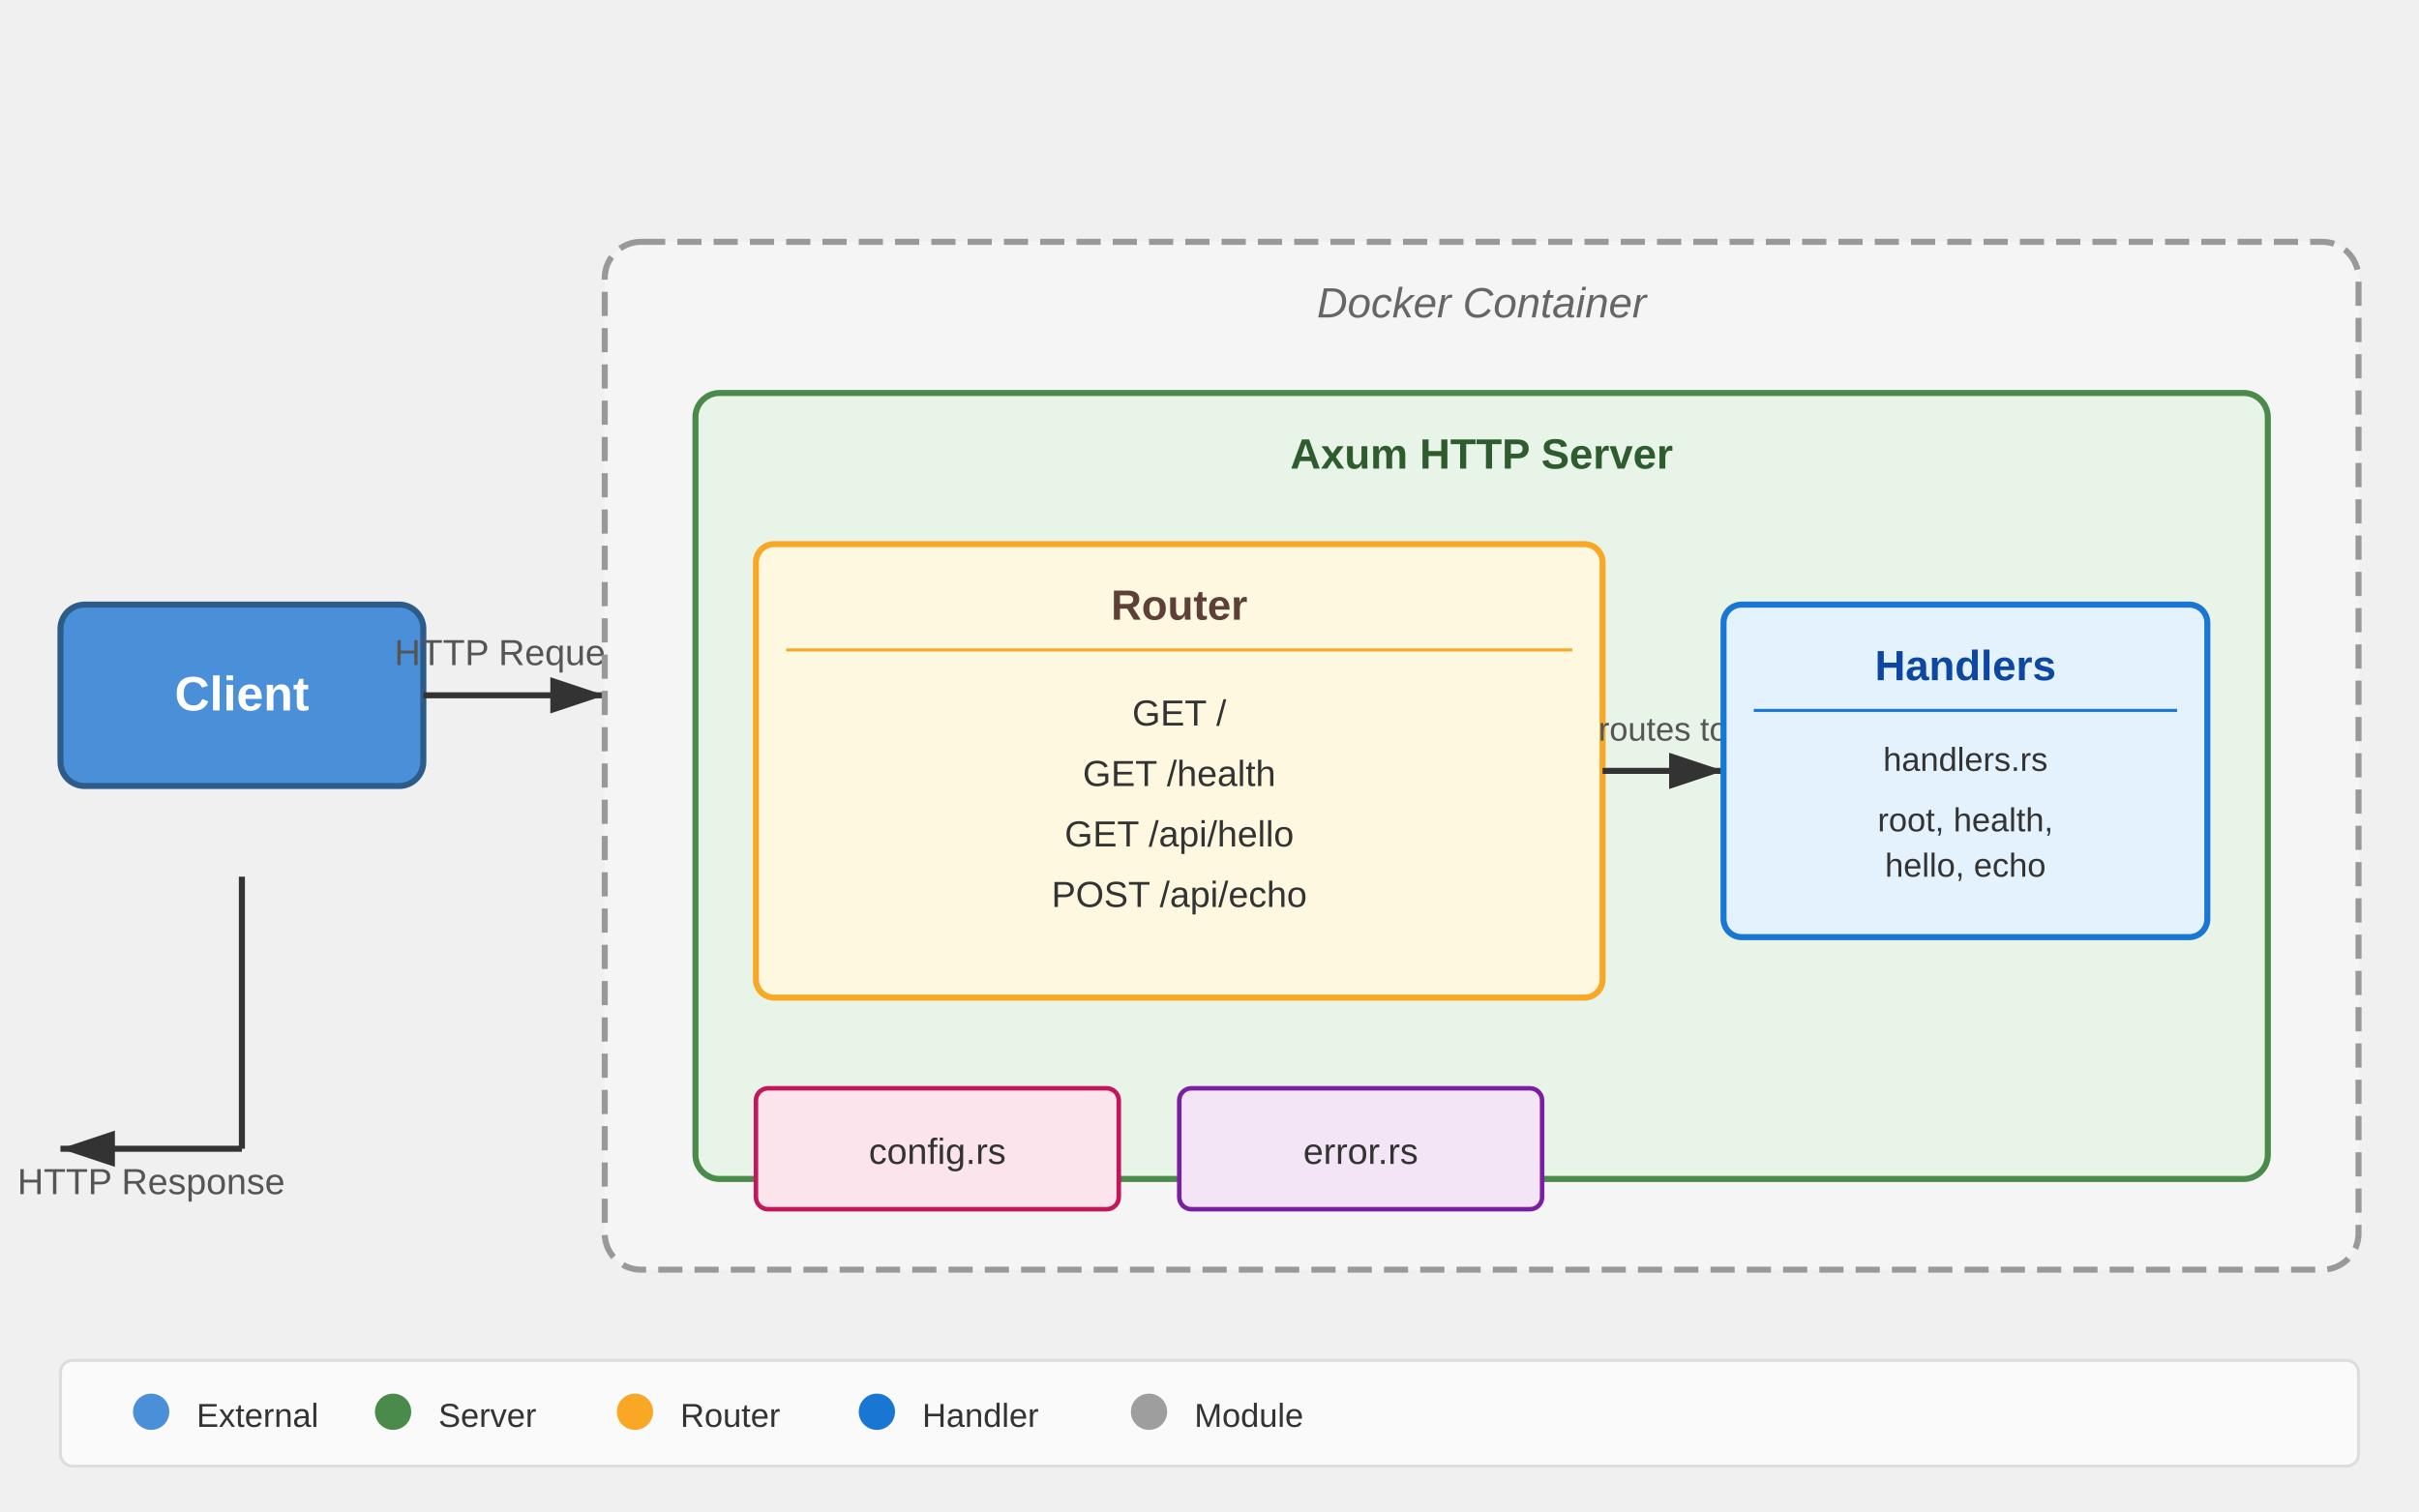
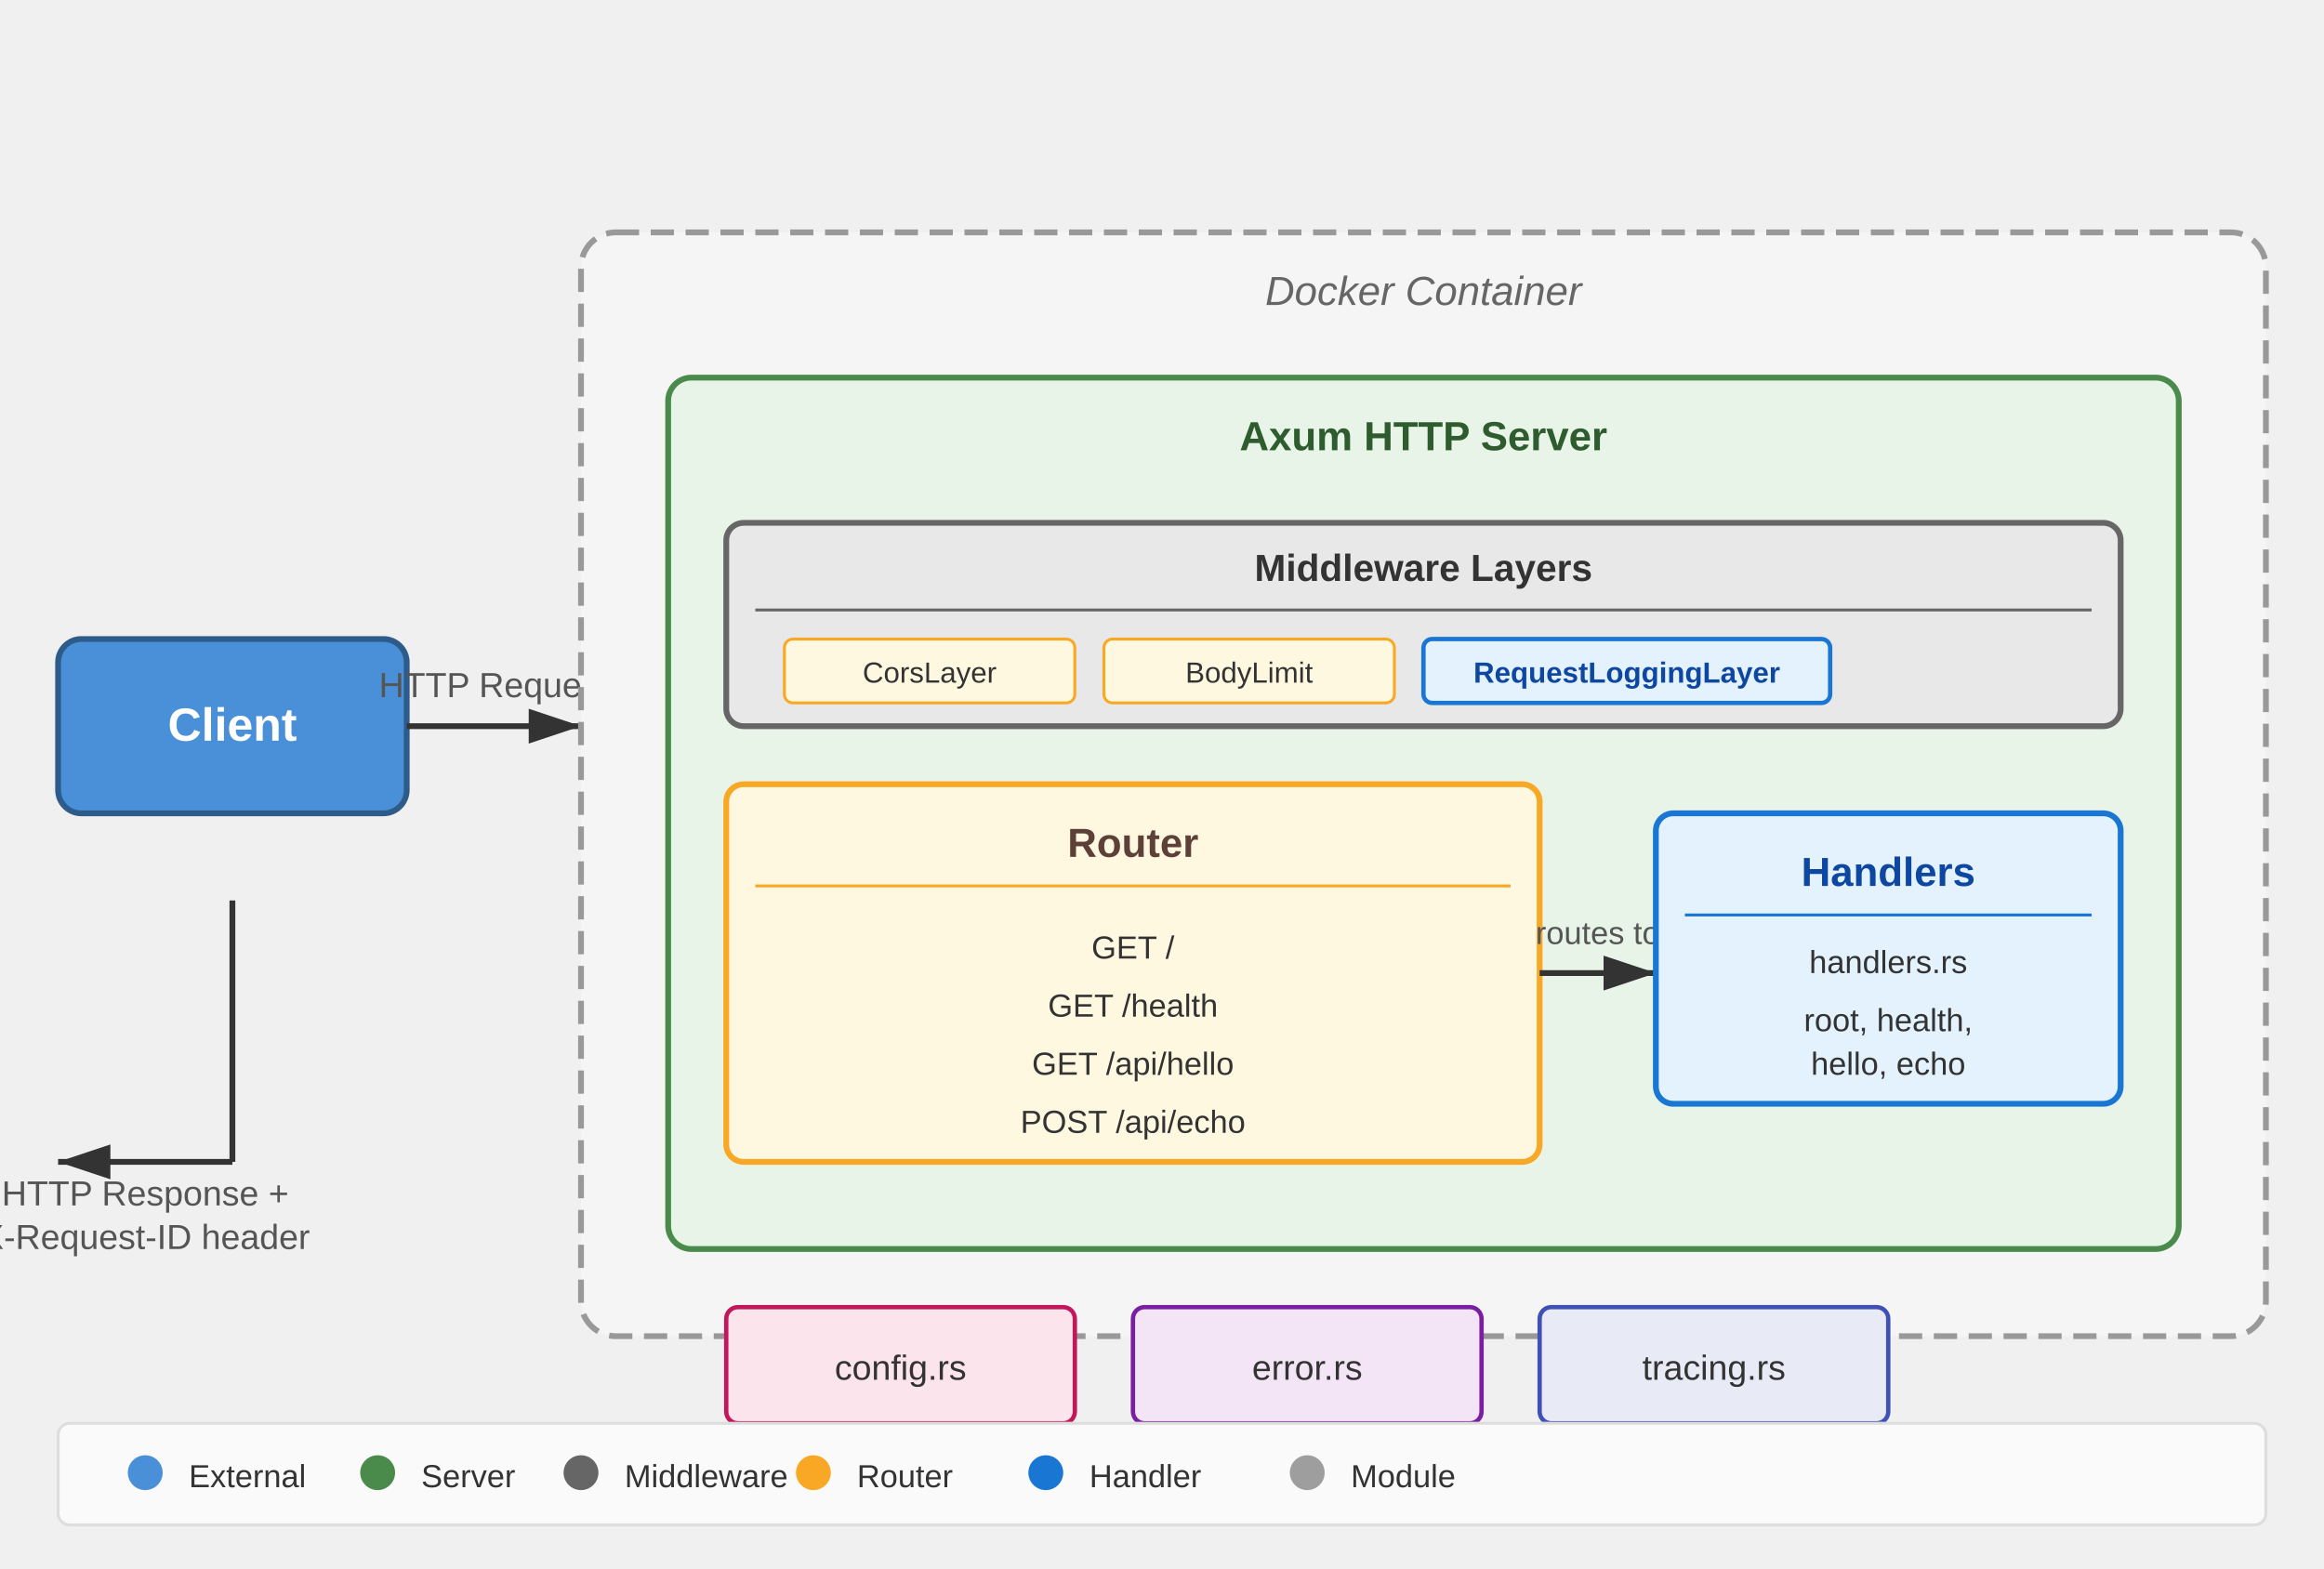
- <svg xmlns="http://www.w3.org/2000/svg" viewBox="0 0 800 500" font-family="Arial, sans-serif">
+ <svg xmlns="http://www.w3.org/2000/svg" viewBox="0 0 800 540" font-family="Arial, sans-serif">
  <defs>
    <marker id="arrow" markerWidth="10" markerHeight="10" refX="9" refY="3" orient="auto" markerUnits="strokeWidth">
      <path d="M0,0 L0,6 L9,3 z" fill="#333" />
    </marker>
  </defs>
-   <rect x="20" y="200" width="120" height="60" rx="8" fill="#4A90D9" stroke="#2E5C8A" stroke-width="2" />
-   <text x="80" y="235" text-anchor="middle" fill="white" font-size="16" font-weight="bold">Client</text>
-   <line x1="140" y1="230" x2="200" y2="230" stroke="#333" stroke-width="2" marker-end="url(#arrow)" />
-   <text x="170" y="220" text-anchor="middle" font-size="12" fill="#555">HTTP Request</text>
-   <rect x="200" y="80" width="580" height="340" rx="12" fill="#F5F5F5" stroke="#999" stroke-width="2" stroke-dasharray="8,4" />
+   <rect x="20" y="220" width="120" height="60" rx="8" fill="#4A90D9" stroke="#2E5C8A" stroke-width="2" />
+   <text x="80" y="255" text-anchor="middle" fill="white" font-size="16" font-weight="bold">Client</text>
+   <line x1="140" y1="250" x2="200" y2="250" stroke="#333" stroke-width="2" marker-end="url(#arrow)" />
+   <text x="170" y="240" text-anchor="middle" font-size="12" fill="#555">HTTP Request</text>
+   <rect x="200" y="80" width="580" height="380" rx="12" fill="#F5F5F5" stroke="#999" stroke-width="2" stroke-dasharray="8,4" />
  <text x="490" y="105" text-anchor="middle" font-size="14" fill="#666" font-style="italic">Docker Container</text>
-   <rect x="230" y="130" width="520" height="260" rx="8" fill="#E8F4E8" stroke="#4A8A4A" stroke-width="2" />
+   <rect x="230" y="130" width="520" height="300" rx="8" fill="#E8F4E8" stroke="#4A8A4A" stroke-width="2" />
  <text x="490" y="155" text-anchor="middle" font-size="14" fill="#2E5C2E" font-weight="bold">Axum HTTP Server</text>
-   <rect x="250" y="180" width="280" height="150" rx="6" fill="#FFF8E1" stroke="#F9A825" stroke-width="2" />
-   <text x="390" y="205" text-anchor="middle" font-size="14" fill="#5D4037" font-weight="bold">Router</text>
-   <line x1="260" y1="215" x2="520" y2="215" stroke="#F9A825" stroke-width="1" />
-   <text x="390" y="240" text-anchor="middle" font-size="12" fill="#333">GET /</text>
-   <text x="390" y="260" text-anchor="middle" font-size="12" fill="#333">GET /health</text>
-   <text x="390" y="280" text-anchor="middle" font-size="12" fill="#333">GET /api/hello</text>
-   <text x="390" y="300" text-anchor="middle" font-size="12" fill="#333">POST /api/echo</text>
-   <line x1="530" y1="255" x2="570" y2="255" stroke="#333" stroke-width="2" marker-end="url(#arrow)" />
-   <text x="550" y="245" text-anchor="middle" font-size="11" fill="#555">routes to</text>
-   <rect x="570" y="200" width="160" height="110" rx="6" fill="#E3F2FD" stroke="#1976D2" stroke-width="2" />
-   <text x="650" y="225" text-anchor="middle" font-size="14" fill="#0D47A1" font-weight="bold">Handlers</text>
-   <line x1="580" y1="235" x2="720" y2="235" stroke="#1976D2" stroke-width="1" />
-   <text x="650" y="255" text-anchor="middle" font-size="11" fill="#333">handlers.rs</text>
-   <text x="650" y="275" text-anchor="middle" font-size="11" fill="#333">root, health,</text>
-   <text x="650" y="290" text-anchor="middle" font-size="11" fill="#333">hello, echo</text>
-   <rect x="250" y="360" width="120" height="40" rx="4" fill="#FCE4EC" stroke="#C2185B" stroke-width="1.5" />
-   <text x="310" y="385" text-anchor="middle" font-size="12" fill="#333">config.rs</text>
-   <rect x="390" y="360" width="120" height="40" rx="4" fill="#F3E5F5" stroke="#7B1FA2" stroke-width="1.5" />
-   <text x="450" y="385" text-anchor="middle" font-size="12" fill="#333">error.rs</text>
-   <line x1="80" y1="290" x2="80" y2="380" stroke="#333" stroke-width="2" />
-   <line x1="80" y1="380" x2="20" y2="380" stroke="#333" stroke-width="2" marker-end="url(#arrow)" />
-   <text x="50" y="395" text-anchor="middle" font-size="12" fill="#555">HTTP Response</text>
-   <rect x="20" y="450" width="760" height="35" rx="4" fill="#FAFAFA" stroke="#DDD" stroke-width="1" />
-   <circle cx="50" cy="467" r="6" fill="#4A90D9" />
-   <text x="65" y="472" font-size="11" fill="#333">External</text>
-   <circle cx="130" cy="467" r="6" fill="#4A8A4A" />
-   <text x="145" y="472" font-size="11" fill="#333">Server</text>
-   <circle cx="210" cy="467" r="6" fill="#F9A825" />
-   <text x="225" y="472" font-size="11" fill="#333">Router</text>
-   <circle cx="290" cy="467" r="6" fill="#1976D2" />
-   <text x="305" y="472" font-size="11" fill="#333">Handler</text>
-   <circle cx="380" cy="467" r="6" fill="#9E9E9E" />
-   <text x="395" y="472" font-size="11" fill="#333">Module</text>
+   <rect x="250" y="180" width="480" height="70" rx="6" fill="#E8E8E8" stroke="#666" stroke-width="2" />
+   <text x="490" y="200" text-anchor="middle" font-size="13" fill="#333" font-weight="bold">Middleware Layers</text>
+   <line x1="260" y1="210" x2="720" y2="210" stroke="#666" stroke-width="1" />
+   <rect x="270" y="220" width="100" height="22" rx="3" fill="#FFF8E1" stroke="#F9A825" stroke-width="1" />
+   <text x="320" y="235" text-anchor="middle" font-size="10" fill="#333">CorsLayer</text>
+   <rect x="380" y="220" width="100" height="22" rx="3" fill="#FFF8E1" stroke="#F9A825" stroke-width="1" />
+   <text x="430" y="235" text-anchor="middle" font-size="10" fill="#333">BodyLimit</text>
+   <rect x="490" y="220" width="140" height="22" rx="3" fill="#E3F2FD" stroke="#1976D2" stroke-width="1.5" />
+   <text x="560" y="235" text-anchor="middle" font-size="10" fill="#0D47A1" font-weight="bold">RequestLoggingLayer</text>
+   <rect x="250" y="270" width="280" height="130" rx="6" fill="#FFF8E1" stroke="#F9A825" stroke-width="2" />
+   <text x="390" y="295" text-anchor="middle" font-size="14" fill="#5D4037" font-weight="bold">Router</text>
+   <line x1="260" y1="305" x2="520" y2="305" stroke="#F9A825" stroke-width="1" />
+   <text x="390" y="330" text-anchor="middle" font-size="11" fill="#333">GET /</text>
+   <text x="390" y="350" text-anchor="middle" font-size="11" fill="#333">GET /health</text>
+   <text x="390" y="370" text-anchor="middle" font-size="11" fill="#333">GET /api/hello</text>
+   <text x="390" y="390" text-anchor="middle" font-size="11" fill="#333">POST /api/echo</text>
+   <line x1="530" y1="335" x2="570" y2="335" stroke="#333" stroke-width="2" marker-end="url(#arrow)" />
+   <text x="550" y="325" text-anchor="middle" font-size="11" fill="#555">routes to</text>
+   <rect x="570" y="280" width="160" height="100" rx="6" fill="#E3F2FD" stroke="#1976D2" stroke-width="2" />
+   <text x="650" y="305" text-anchor="middle" font-size="14" fill="#0D47A1" font-weight="bold">Handlers</text>
+   <line x1="580" y1="315" x2="720" y2="315" stroke="#1976D2" stroke-width="1" />
+   <text x="650" y="335" text-anchor="middle" font-size="11" fill="#333">handlers.rs</text>
+   <text x="650" y="355" text-anchor="middle" font-size="11" fill="#333">root, health,</text>
+   <text x="650" y="370" text-anchor="middle" font-size="11" fill="#333">hello, echo</text>
+   <rect x="250" y="450" width="120" height="40" rx="4" fill="#FCE4EC" stroke="#C2185B" stroke-width="1.5" />
+   <text x="310" y="475" text-anchor="middle" font-size="12" fill="#333">config.rs</text>
+   <rect x="390" y="450" width="120" height="40" rx="4" fill="#F3E5F5" stroke="#7B1FA2" stroke-width="1.5" />
+   <text x="450" y="475" text-anchor="middle" font-size="12" fill="#333">error.rs</text>
+   <rect x="530" y="450" width="120" height="40" rx="4" fill="#E8EAF6" stroke="#3F51B5" stroke-width="1.5" />
+   <text x="590" y="475" text-anchor="middle" font-size="12" fill="#333">tracing.rs</text>
+   <line x1="80" y1="310" x2="80" y2="400" stroke="#333" stroke-width="2" />
+   <line x1="80" y1="400" x2="20" y2="400" stroke="#333" stroke-width="2" marker-end="url(#arrow)" />
+   <text x="50" y="415" text-anchor="middle" font-size="12" fill="#555">HTTP Response +</text>
+   <text x="50" y="430" text-anchor="middle" font-size="12" fill="#555">X-Request-ID header</text>
+   <rect x="20" y="490" width="760" height="35" rx="4" fill="#FAFAFA" stroke="#DDD" stroke-width="1" />
+   <circle cx="50" cy="507" r="6" fill="#4A90D9" />
+   <text x="65" y="512" font-size="11" fill="#333">External</text>
+   <circle cx="130" cy="507" r="6" fill="#4A8A4A" />
+   <text x="145" y="512" font-size="11" fill="#333">Server</text>
+   <circle cx="200" cy="507" r="6" fill="#666" />
+   <text x="215" y="512" font-size="11" fill="#333">Middleware</text>
+   <circle cx="280" cy="507" r="6" fill="#F9A825" />
+   <text x="295" y="512" font-size="11" fill="#333">Router</text>
+   <circle cx="360" cy="507" r="6" fill="#1976D2" />
+   <text x="375" y="512" font-size="11" fill="#333">Handler</text>
+   <circle cx="450" cy="507" r="6" fill="#9E9E9E" />
+   <text x="465" y="512" font-size="11" fill="#333">Module</text>
</svg>
